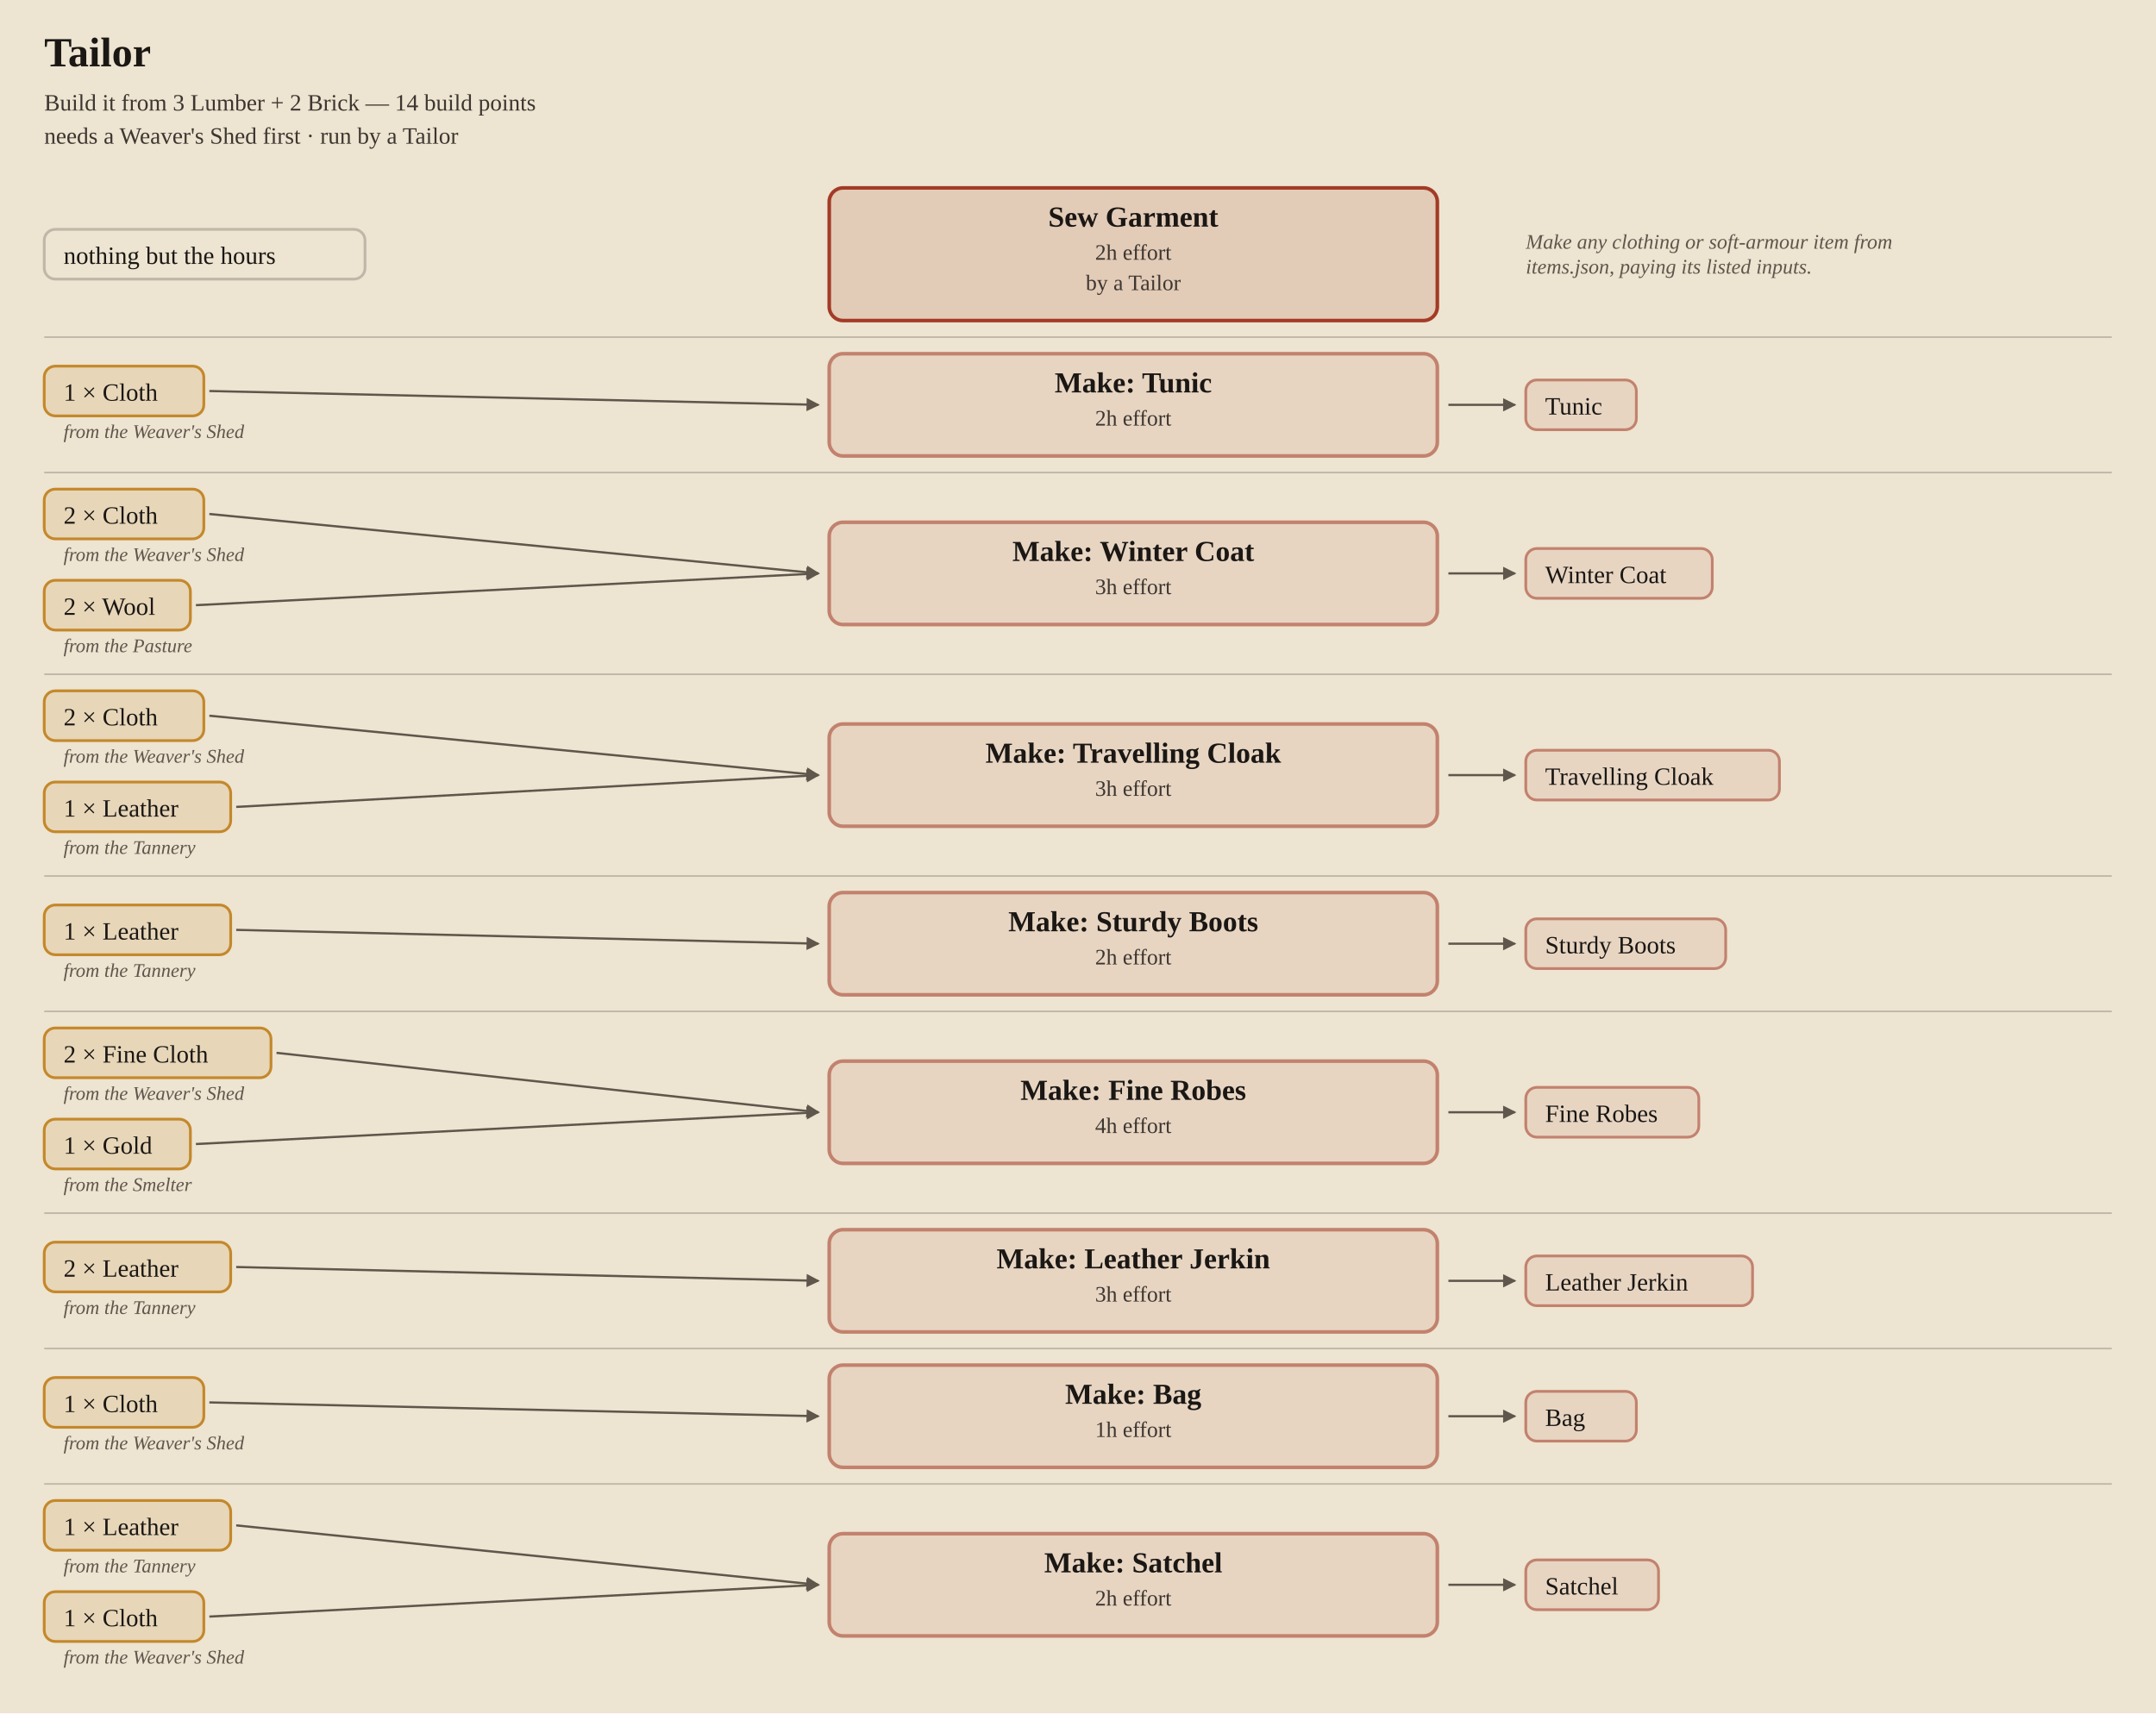
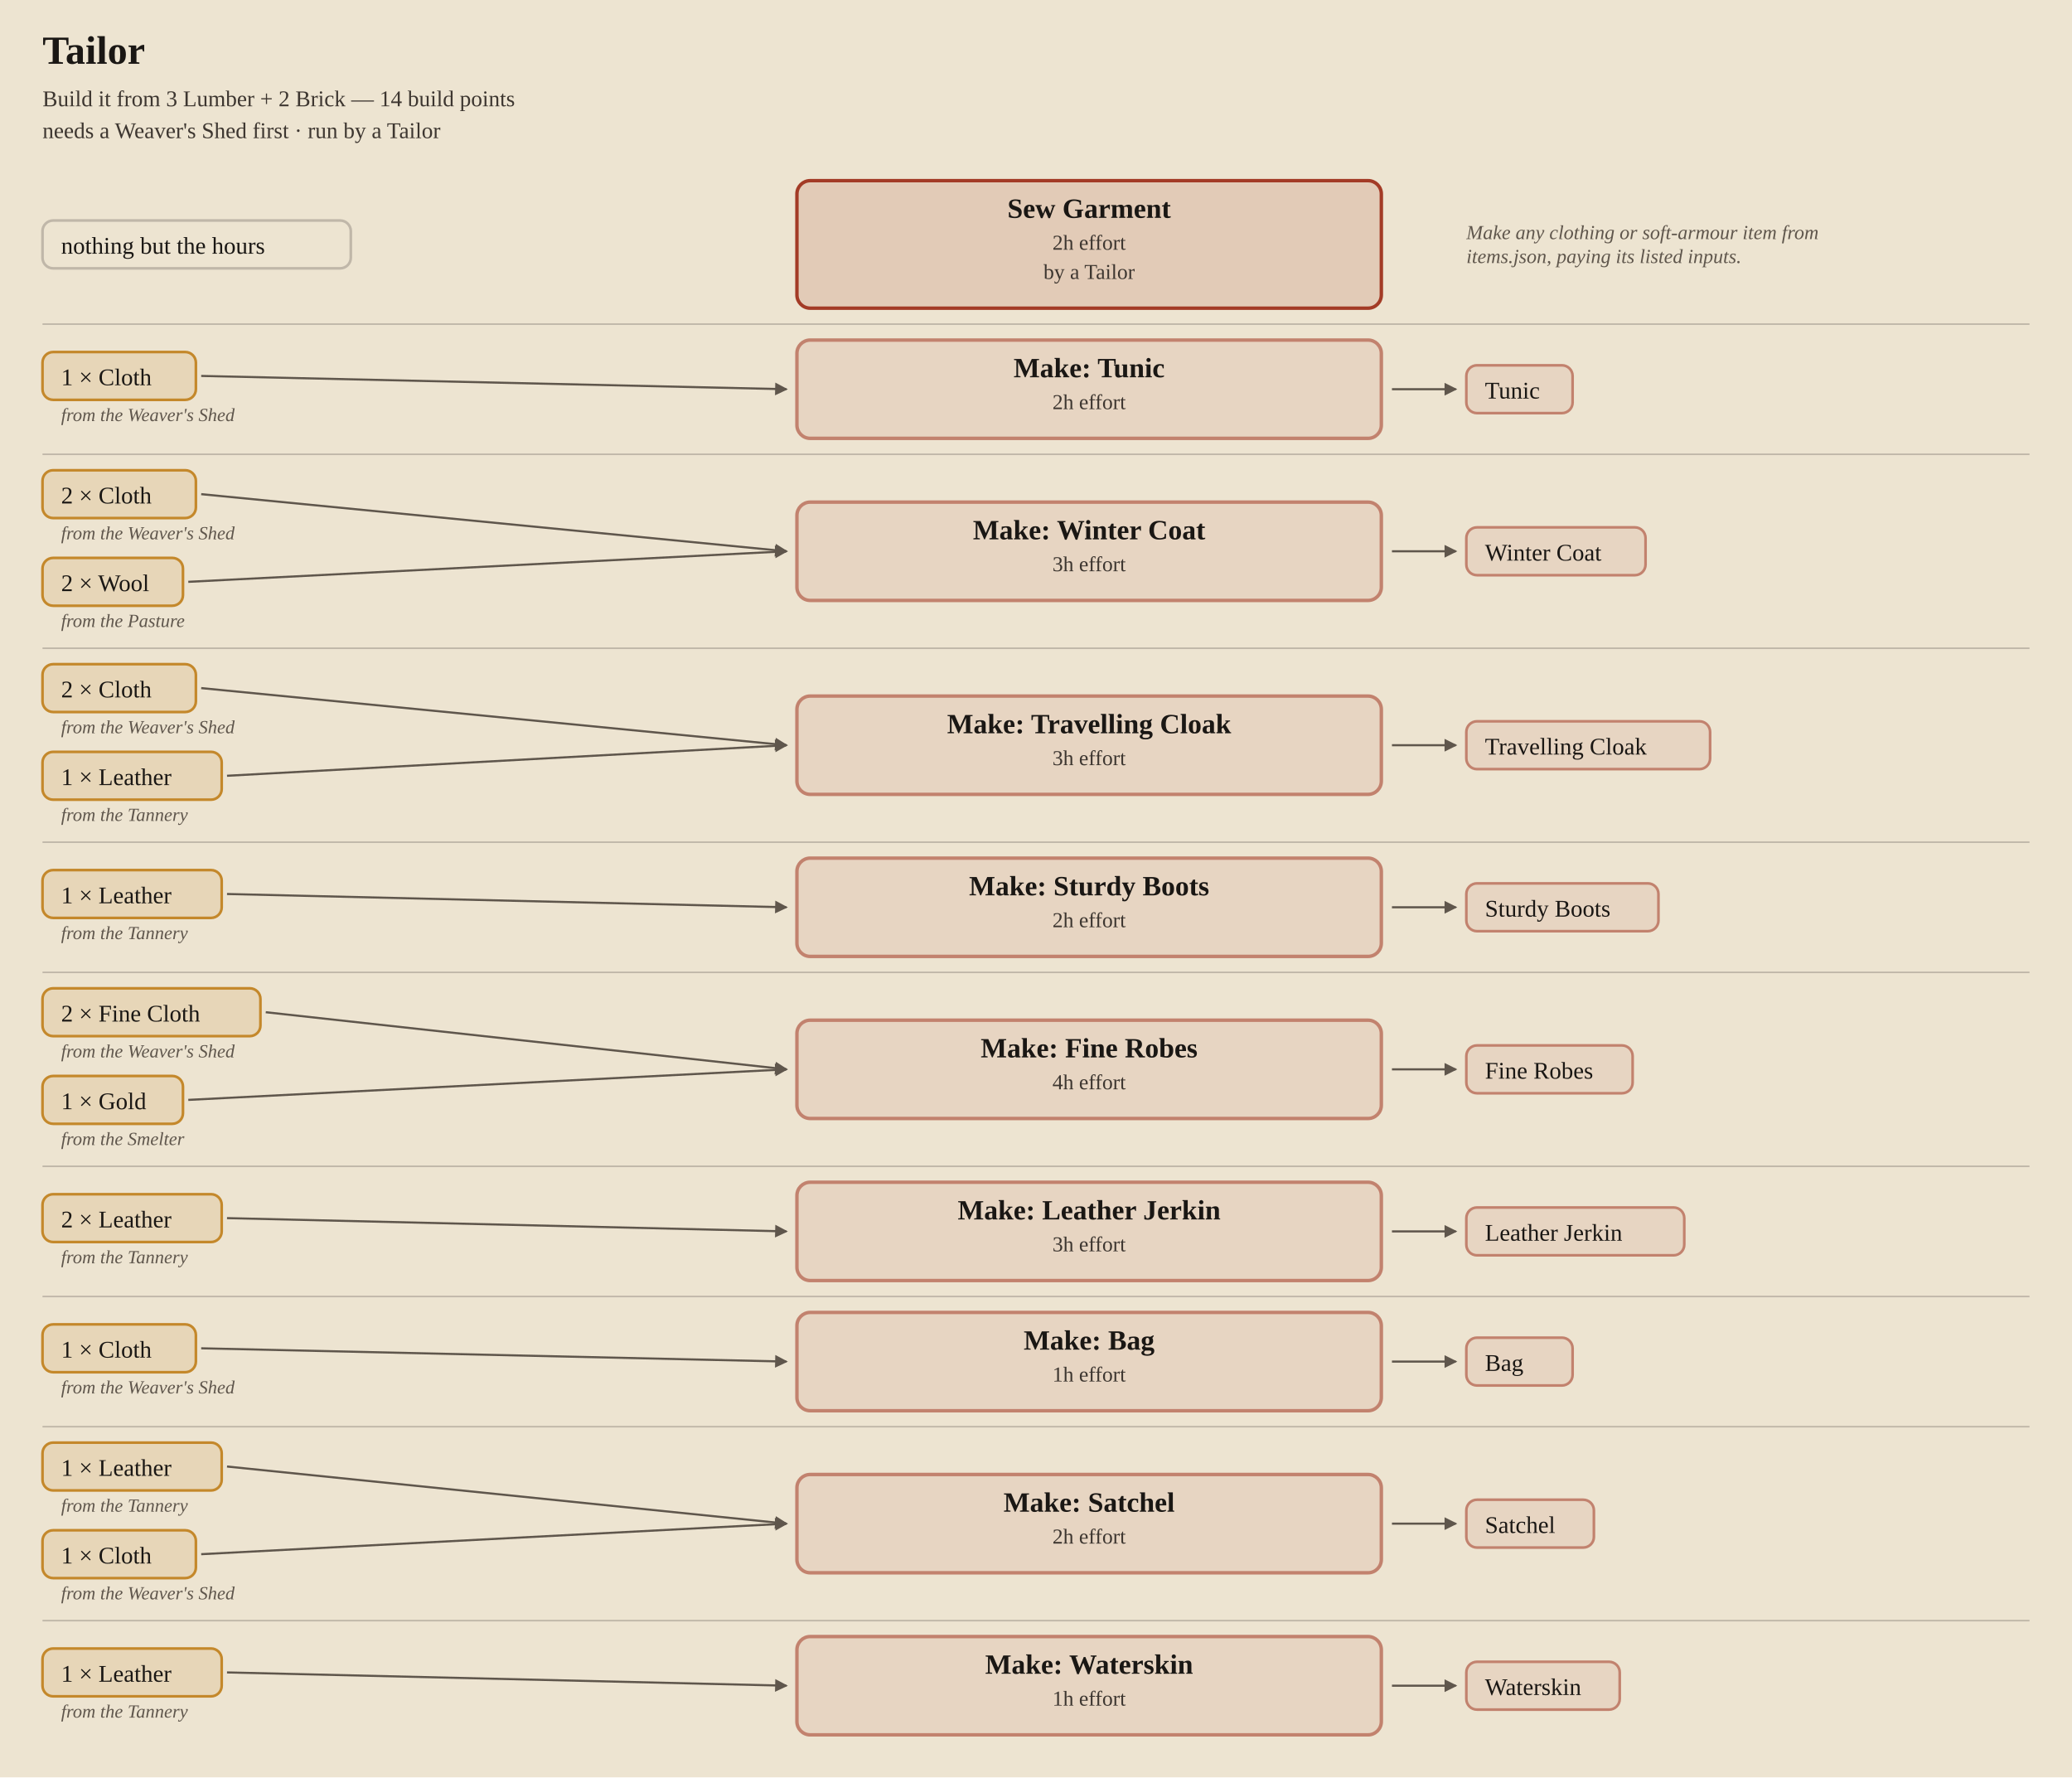
- <svg xmlns="http://www.w3.org/2000/svg" viewBox="0 0 780 620" font-family="Georgia, 'Times New Roman', serif">
+ <svg xmlns="http://www.w3.org/2000/svg" viewBox="0 0 780 669" font-family="Georgia, 'Times New Roman', serif">
  <defs>
    <marker id="f-arrow" viewBox="0 0 8 8" refX="7" refY="4" markerWidth="6" markerHeight="6" orient="auto">
      <path d="M0 0L8 4L0 8z" fill="#5F564C" />
    </marker>
  </defs>
-   <rect width="780" height="620" fill="#EDE4D1" />
+   <rect width="780" height="669" fill="#EDE4D1" />
  <text x="16" y="24" font-size="15" font-weight="bold" fill="#1A1714" class="f-token" data-kind="buildings" data-id="tailor">Tailor</text>
  <text x="16" y="40" font-size="8.5" fill="#3D3630">Build it from 3 Lumber + 2 Brick — 14 build points</text>
  <text x="16" y="52" font-size="8.5" fill="#3D3630">needs a Weaver's Shed first · run by a Tailor</text>
  <g>
    <rect x="16" y="83" width="116.06" height="18" rx="4" fill="none" stroke="#C0B7A9" stroke-width="1" />
    <text x="23" y="95.5" font-size="9" fill="#1A1714">nothing but the hours</text>
  </g>
  <g class="f-token" data-kind="recipes" data-id="sew-garment">
    <rect x="300" y="68" width="220" height="48" rx="5" fill="#e2cbb7" stroke="#A33B26" stroke-width="1.3" />
    <text x="410" y="82" text-anchor="middle" font-size="10.5" font-weight="bold" fill="#1A1714">Sew Garment</text>
    <text x="410" y="94" text-anchor="middle" font-size="8" fill="#3D3630">2h effort</text>
    <text x="410" y="105" text-anchor="middle" font-size="8" fill="#3D3630">by a Tailor</text>
  </g>
  <text x="552" y="90" font-size="7.5" font-style="italic" fill="#5F564C">Make any clothing or soft-armour item from</text>
  <text x="552" y="99" font-size="7.5" font-style="italic" fill="#5F564C">items.json, paying its listed inputs.</text>
  <line x1="16" y1="122" x2="764" y2="122" stroke="#C0B7A9" stroke-width="0.6" />
  <g class="f-token" data-kind="commodities" data-id="cloth">
    <rect x="16" y="132.5" width="57.74" height="18" rx="4" fill="#e7d6b8" stroke="#C4882B" stroke-width="1" />
    <text x="23" y="145" font-size="9" fill="#1A1714">1 × Cloth</text>
  </g>
  <text x="23" y="158.5" font-size="7" fill="#5F564C" font-style="italic">from the Weaver's Shed</text>
  <line x1="75.74" y1="141.5" x2="296" y2="146.5" stroke="#5F564C" stroke-width="0.8" marker-end="url(#f-arrow)" />
  <g class="f-token" data-kind="items" data-id="tunic">
    <rect x="300" y="128" width="220" height="37" rx="5" fill="#e7d5c2" stroke="#c2826e" stroke-width="1.3" />
    <text x="410" y="142" text-anchor="middle" font-size="10.5" font-weight="bold" fill="#1A1714">Make: Tunic</text>
    <text x="410" y="154" text-anchor="middle" font-size="8" fill="#3D3630">2h effort</text>
  </g>
  <line x1="524" y1="146.5" x2="548" y2="146.5" stroke="#5F564C" stroke-width="0.8" marker-end="url(#f-arrow)" />
  <g class="f-token" data-kind="items" data-id="tunic">
    <rect x="552" y="137.5" width="40" height="18" rx="4" fill="#e7d5c2" stroke="#c2826e" stroke-width="1" />
    <text x="559" y="150" font-size="9" fill="#1A1714">Tunic</text>
  </g>
  <line x1="16" y1="171" x2="764" y2="171" stroke="#C0B7A9" stroke-width="0.6" />
  <g class="f-token" data-kind="commodities" data-id="cloth">
    <rect x="16" y="177" width="57.74" height="18" rx="4" fill="#e7d6b8" stroke="#C4882B" stroke-width="1" />
    <text x="23" y="189.5" font-size="9" fill="#1A1714">2 × Cloth</text>
  </g>
  <text x="23" y="203" font-size="7" fill="#5F564C" font-style="italic">from the Weaver's Shed</text>
  <line x1="75.74" y1="186" x2="296" y2="207.5" stroke="#5F564C" stroke-width="0.8" marker-end="url(#f-arrow)" />
  <g class="f-token" data-kind="commodities" data-id="wool">
    <rect x="16" y="210" width="52.88" height="18" rx="4" fill="#e7d6b8" stroke="#C4882B" stroke-width="1" />
    <text x="23" y="222.5" font-size="9" fill="#1A1714">2 × Wool</text>
  </g>
  <text x="23" y="236" font-size="7" fill="#5F564C" font-style="italic">from the Pasture</text>
  <line x1="70.88" y1="219" x2="296" y2="207.5" stroke="#5F564C" stroke-width="0.8" marker-end="url(#f-arrow)" />
  <g class="f-token" data-kind="items" data-id="winter-coat">
    <rect x="300" y="189" width="220" height="37" rx="5" fill="#e7d5c2" stroke="#c2826e" stroke-width="1.3" />
    <text x="410" y="203" text-anchor="middle" font-size="10.5" font-weight="bold" fill="#1A1714">Make: Winter Coat</text>
    <text x="410" y="215" text-anchor="middle" font-size="8" fill="#3D3630">3h effort</text>
  </g>
  <line x1="524" y1="207.5" x2="548" y2="207.5" stroke="#5F564C" stroke-width="0.8" marker-end="url(#f-arrow)" />
  <g class="f-token" data-kind="items" data-id="winter-coat">
    <rect x="552" y="198.5" width="67.46" height="18" rx="4" fill="#e7d5c2" stroke="#c2826e" stroke-width="1" />
    <text x="559" y="211" font-size="9" fill="#1A1714">Winter Coat</text>
  </g>
  <line x1="16" y1="244" x2="764" y2="244" stroke="#C0B7A9" stroke-width="0.6" />
  <g class="f-token" data-kind="commodities" data-id="cloth">
    <rect x="16" y="250" width="57.74" height="18" rx="4" fill="#e7d6b8" stroke="#C4882B" stroke-width="1" />
    <text x="23" y="262.5" font-size="9" fill="#1A1714">2 × Cloth</text>
  </g>
  <text x="23" y="276" font-size="7" fill="#5F564C" font-style="italic">from the Weaver's Shed</text>
  <line x1="75.74" y1="259" x2="296" y2="280.5" stroke="#5F564C" stroke-width="0.8" marker-end="url(#f-arrow)" />
  <g class="f-token" data-kind="commodities" data-id="leather">
    <rect x="16" y="283" width="67.46" height="18" rx="4" fill="#e7d6b8" stroke="#C4882B" stroke-width="1" />
    <text x="23" y="295.5" font-size="9" fill="#1A1714">1 × Leather</text>
  </g>
  <text x="23" y="309" font-size="7" fill="#5F564C" font-style="italic">from the Tannery</text>
  <line x1="85.46" y1="292" x2="296" y2="280.5" stroke="#5F564C" stroke-width="0.8" marker-end="url(#f-arrow)" />
  <g class="f-token" data-kind="items" data-id="travelling-cloak">
    <rect x="300" y="262" width="220" height="37" rx="5" fill="#e7d5c2" stroke="#c2826e" stroke-width="1.3" />
    <text x="410" y="276" text-anchor="middle" font-size="10.5" font-weight="bold" fill="#1A1714">Make: Travelling Cloak</text>
    <text x="410" y="288" text-anchor="middle" font-size="8" fill="#3D3630">3h effort</text>
  </g>
  <line x1="524" y1="280.5" x2="548" y2="280.5" stroke="#5F564C" stroke-width="0.8" marker-end="url(#f-arrow)" />
  <g class="f-token" data-kind="items" data-id="travelling-cloak">
    <rect x="552" y="271.5" width="91.76" height="18" rx="4" fill="#e7d5c2" stroke="#c2826e" stroke-width="1" />
    <text x="559" y="284" font-size="9" fill="#1A1714">Travelling Cloak</text>
  </g>
  <line x1="16" y1="317" x2="764" y2="317" stroke="#C0B7A9" stroke-width="0.6" />
  <g class="f-token" data-kind="commodities" data-id="leather">
    <rect x="16" y="327.5" width="67.46" height="18" rx="4" fill="#e7d6b8" stroke="#C4882B" stroke-width="1" />
    <text x="23" y="340" font-size="9" fill="#1A1714">1 × Leather</text>
  </g>
  <text x="23" y="353.5" font-size="7" fill="#5F564C" font-style="italic">from the Tannery</text>
  <line x1="85.46" y1="336.5" x2="296" y2="341.5" stroke="#5F564C" stroke-width="0.8" marker-end="url(#f-arrow)" />
  <g class="f-token" data-kind="items" data-id="boots">
    <rect x="300" y="323" width="220" height="37" rx="5" fill="#e7d5c2" stroke="#c2826e" stroke-width="1.3" />
    <text x="410" y="337" text-anchor="middle" font-size="10.5" font-weight="bold" fill="#1A1714">Make: Sturdy Boots</text>
    <text x="410" y="349" text-anchor="middle" font-size="8" fill="#3D3630">2h effort</text>
  </g>
  <line x1="524" y1="341.5" x2="548" y2="341.5" stroke="#5F564C" stroke-width="0.8" marker-end="url(#f-arrow)" />
  <g class="f-token" data-kind="items" data-id="boots">
    <rect x="552" y="332.5" width="72.32" height="18" rx="4" fill="#e7d5c2" stroke="#c2826e" stroke-width="1" />
    <text x="559" y="345" font-size="9" fill="#1A1714">Sturdy Boots</text>
  </g>
  <line x1="16" y1="366" x2="764" y2="366" stroke="#C0B7A9" stroke-width="0.6" />
  <g class="f-token" data-kind="commodities" data-id="fine-cloth">
    <rect x="16" y="372" width="82.04" height="18" rx="4" fill="#e7d6b8" stroke="#C4882B" stroke-width="1" />
    <text x="23" y="384.5" font-size="9" fill="#1A1714">2 × Fine Cloth</text>
  </g>
  <text x="23" y="398" font-size="7" fill="#5F564C" font-style="italic">from the Weaver's Shed</text>
  <line x1="100.04" y1="381" x2="296" y2="402.5" stroke="#5F564C" stroke-width="0.8" marker-end="url(#f-arrow)" />
  <g class="f-token" data-kind="commodities" data-id="gold">
    <rect x="16" y="405" width="52.88" height="18" rx="4" fill="#e7d6b8" stroke="#C4882B" stroke-width="1" />
    <text x="23" y="417.5" font-size="9" fill="#1A1714">1 × Gold</text>
  </g>
  <text x="23" y="431" font-size="7" fill="#5F564C" font-style="italic">from the Smelter</text>
  <line x1="70.88" y1="414" x2="296" y2="402.5" stroke="#5F564C" stroke-width="0.8" marker-end="url(#f-arrow)" />
  <g class="f-token" data-kind="items" data-id="fine-robes">
    <rect x="300" y="384" width="220" height="37" rx="5" fill="#e7d5c2" stroke="#c2826e" stroke-width="1.3" />
    <text x="410" y="398" text-anchor="middle" font-size="10.5" font-weight="bold" fill="#1A1714">Make: Fine Robes</text>
    <text x="410" y="410" text-anchor="middle" font-size="8" fill="#3D3630">4h effort</text>
  </g>
  <line x1="524" y1="402.5" x2="548" y2="402.5" stroke="#5F564C" stroke-width="0.8" marker-end="url(#f-arrow)" />
  <g class="f-token" data-kind="items" data-id="fine-robes">
    <rect x="552" y="393.5" width="62.6" height="18" rx="4" fill="#e7d5c2" stroke="#c2826e" stroke-width="1" />
    <text x="559" y="406" font-size="9" fill="#1A1714">Fine Robes</text>
  </g>
  <line x1="16" y1="439" x2="764" y2="439" stroke="#C0B7A9" stroke-width="0.6" />
  <g class="f-token" data-kind="commodities" data-id="leather">
    <rect x="16" y="449.5" width="67.46" height="18" rx="4" fill="#e7d6b8" stroke="#C4882B" stroke-width="1" />
    <text x="23" y="462" font-size="9" fill="#1A1714">2 × Leather</text>
  </g>
  <text x="23" y="475.5" font-size="7" fill="#5F564C" font-style="italic">from the Tannery</text>
  <line x1="85.46" y1="458.5" x2="296" y2="463.5" stroke="#5F564C" stroke-width="0.8" marker-end="url(#f-arrow)" />
  <g class="f-token" data-kind="items" data-id="leather-jerkin">
    <rect x="300" y="445" width="220" height="37" rx="5" fill="#e7d5c2" stroke="#c2826e" stroke-width="1.3" />
    <text x="410" y="459" text-anchor="middle" font-size="10.5" font-weight="bold" fill="#1A1714">Make: Leather Jerkin</text>
    <text x="410" y="471" text-anchor="middle" font-size="8" fill="#3D3630">3h effort</text>
  </g>
  <line x1="524" y1="463.5" x2="548" y2="463.5" stroke="#5F564C" stroke-width="0.8" marker-end="url(#f-arrow)" />
  <g class="f-token" data-kind="items" data-id="leather-jerkin">
    <rect x="552" y="454.5" width="82.04" height="18" rx="4" fill="#e7d5c2" stroke="#c2826e" stroke-width="1" />
    <text x="559" y="467" font-size="9" fill="#1A1714">Leather Jerkin</text>
  </g>
  <line x1="16" y1="488" x2="764" y2="488" stroke="#C0B7A9" stroke-width="0.6" />
  <g class="f-token" data-kind="commodities" data-id="cloth">
    <rect x="16" y="498.5" width="57.74" height="18" rx="4" fill="#e7d6b8" stroke="#C4882B" stroke-width="1" />
    <text x="23" y="511" font-size="9" fill="#1A1714">1 × Cloth</text>
  </g>
  <text x="23" y="524.5" font-size="7" fill="#5F564C" font-style="italic">from the Weaver's Shed</text>
  <line x1="75.74" y1="507.5" x2="296" y2="512.5" stroke="#5F564C" stroke-width="0.8" marker-end="url(#f-arrow)" />
  <g class="f-token" data-kind="items" data-id="bag">
    <rect x="300" y="494" width="220" height="37" rx="5" fill="#e7d5c2" stroke="#c2826e" stroke-width="1.3" />
    <text x="410" y="508" text-anchor="middle" font-size="10.5" font-weight="bold" fill="#1A1714">Make: Bag</text>
    <text x="410" y="520" text-anchor="middle" font-size="8" fill="#3D3630">1h effort</text>
  </g>
  <line x1="524" y1="512.5" x2="548" y2="512.5" stroke="#5F564C" stroke-width="0.8" marker-end="url(#f-arrow)" />
  <g class="f-token" data-kind="items" data-id="bag">
    <rect x="552" y="503.5" width="40" height="18" rx="4" fill="#e7d5c2" stroke="#c2826e" stroke-width="1" />
    <text x="559" y="516" font-size="9" fill="#1A1714">Bag</text>
  </g>
  <line x1="16" y1="537" x2="764" y2="537" stroke="#C0B7A9" stroke-width="0.6" />
  <g class="f-token" data-kind="commodities" data-id="leather">
    <rect x="16" y="543" width="67.46" height="18" rx="4" fill="#e7d6b8" stroke="#C4882B" stroke-width="1" />
    <text x="23" y="555.5" font-size="9" fill="#1A1714">1 × Leather</text>
  </g>
  <text x="23" y="569" font-size="7" fill="#5F564C" font-style="italic">from the Tannery</text>
  <line x1="85.46" y1="552" x2="296" y2="573.5" stroke="#5F564C" stroke-width="0.8" marker-end="url(#f-arrow)" />
  <g class="f-token" data-kind="commodities" data-id="cloth">
    <rect x="16" y="576" width="57.74" height="18" rx="4" fill="#e7d6b8" stroke="#C4882B" stroke-width="1" />
    <text x="23" y="588.5" font-size="9" fill="#1A1714">1 × Cloth</text>
  </g>
  <text x="23" y="602" font-size="7" fill="#5F564C" font-style="italic">from the Weaver's Shed</text>
  <line x1="75.74" y1="585" x2="296" y2="573.5" stroke="#5F564C" stroke-width="0.8" marker-end="url(#f-arrow)" />
  <g class="f-token" data-kind="items" data-id="satchel">
    <rect x="300" y="555" width="220" height="37" rx="5" fill="#e7d5c2" stroke="#c2826e" stroke-width="1.3" />
    <text x="410" y="569" text-anchor="middle" font-size="10.5" font-weight="bold" fill="#1A1714">Make: Satchel</text>
    <text x="410" y="581" text-anchor="middle" font-size="8" fill="#3D3630">2h effort</text>
  </g>
  <line x1="524" y1="573.5" x2="548" y2="573.5" stroke="#5F564C" stroke-width="0.8" marker-end="url(#f-arrow)" />
  <g class="f-token" data-kind="items" data-id="satchel">
    <rect x="552" y="564.5" width="48.02" height="18" rx="4" fill="#e7d5c2" stroke="#c2826e" stroke-width="1" />
    <text x="559" y="577" font-size="9" fill="#1A1714">Satchel</text>
  </g>
+   <line x1="16" y1="610" x2="764" y2="610" stroke="#C0B7A9" stroke-width="0.6" />
+   <g class="f-token" data-kind="commodities" data-id="leather">
+     <rect x="16" y="620.5" width="67.46" height="18" rx="4" fill="#e7d6b8" stroke="#C4882B" stroke-width="1" />
+     <text x="23" y="633" font-size="9" fill="#1A1714">1 × Leather</text>
+   </g>
+   <text x="23" y="646.5" font-size="7" fill="#5F564C" font-style="italic">from the Tannery</text>
+   <line x1="85.46" y1="629.5" x2="296" y2="634.5" stroke="#5F564C" stroke-width="0.8" marker-end="url(#f-arrow)" />
+   <g class="f-token" data-kind="items" data-id="waterskin">
+     <rect x="300" y="616" width="220" height="37" rx="5" fill="#e7d5c2" stroke="#c2826e" stroke-width="1.3" />
+     <text x="410" y="630" text-anchor="middle" font-size="10.5" font-weight="bold" fill="#1A1714">Make: Waterskin</text>
+     <text x="410" y="642" text-anchor="middle" font-size="8" fill="#3D3630">1h effort</text>
+   </g>
+   <line x1="524" y1="634.5" x2="548" y2="634.5" stroke="#5F564C" stroke-width="0.8" marker-end="url(#f-arrow)" />
+   <g class="f-token" data-kind="items" data-id="waterskin">
+     <rect x="552" y="625.5" width="57.74" height="18" rx="4" fill="#e7d5c2" stroke="#c2826e" stroke-width="1" />
+     <text x="559" y="638" font-size="9" fill="#1A1714">Waterskin</text>
+   </g>
</svg>
